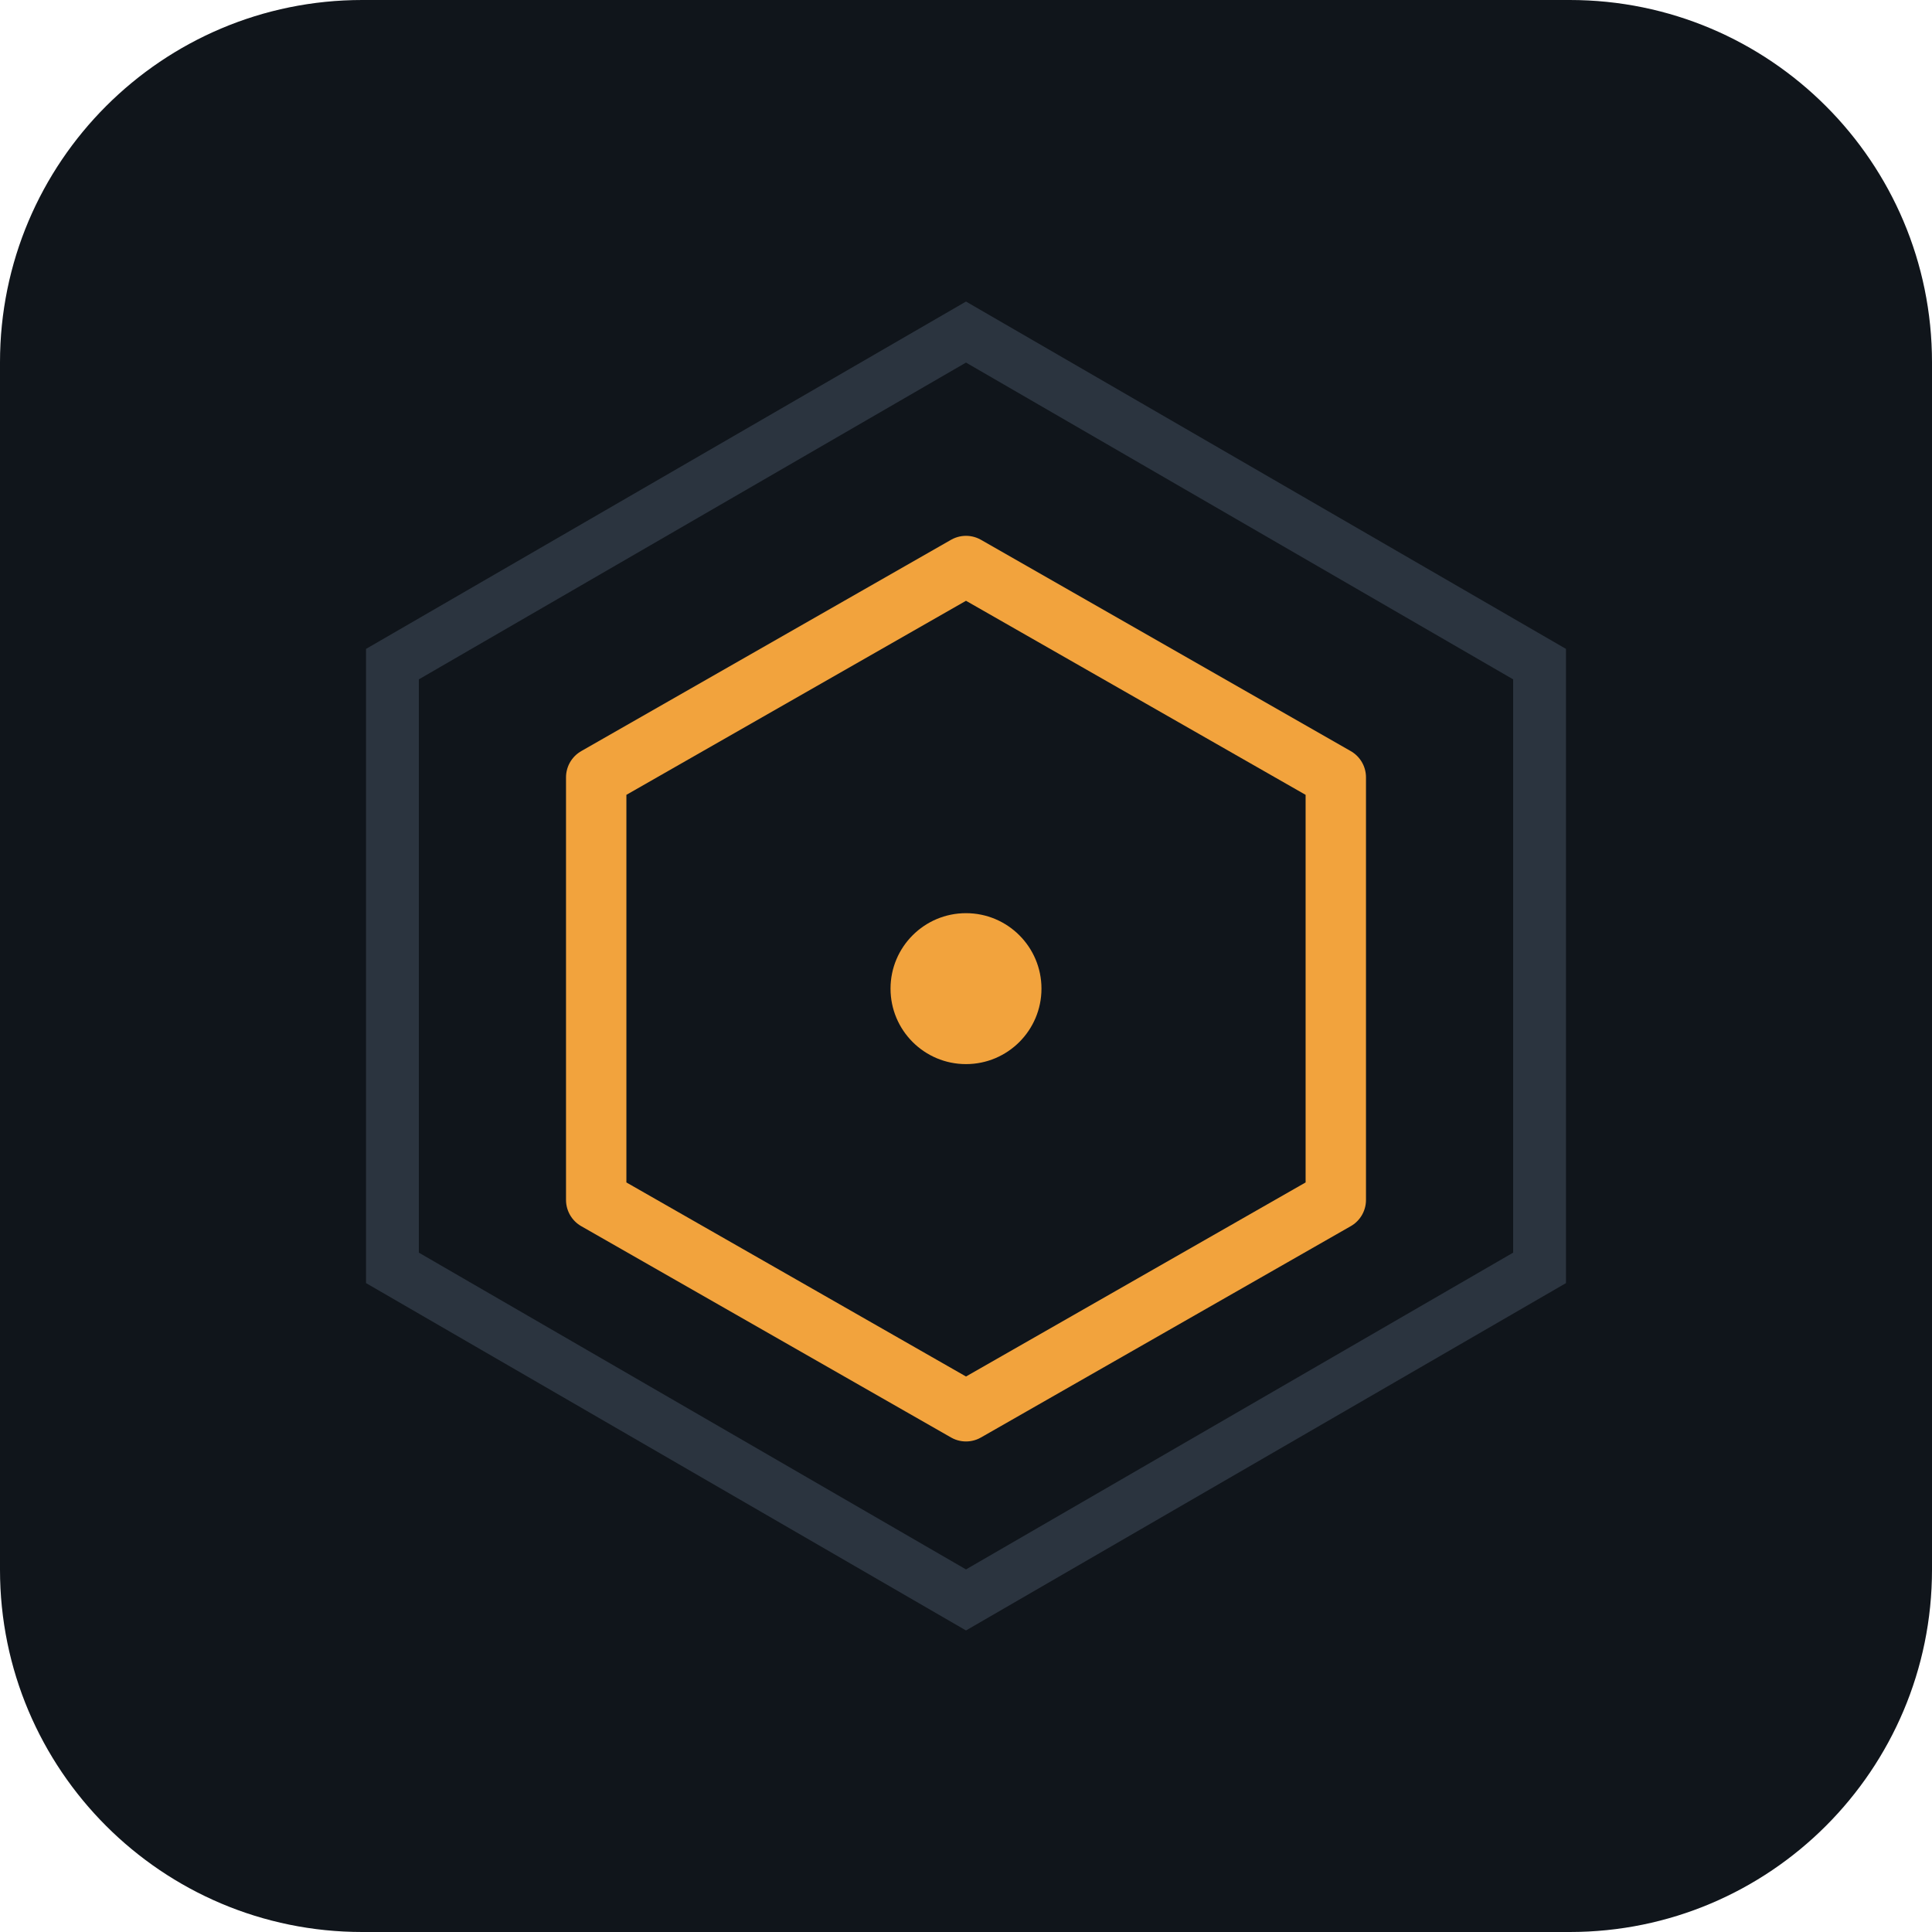
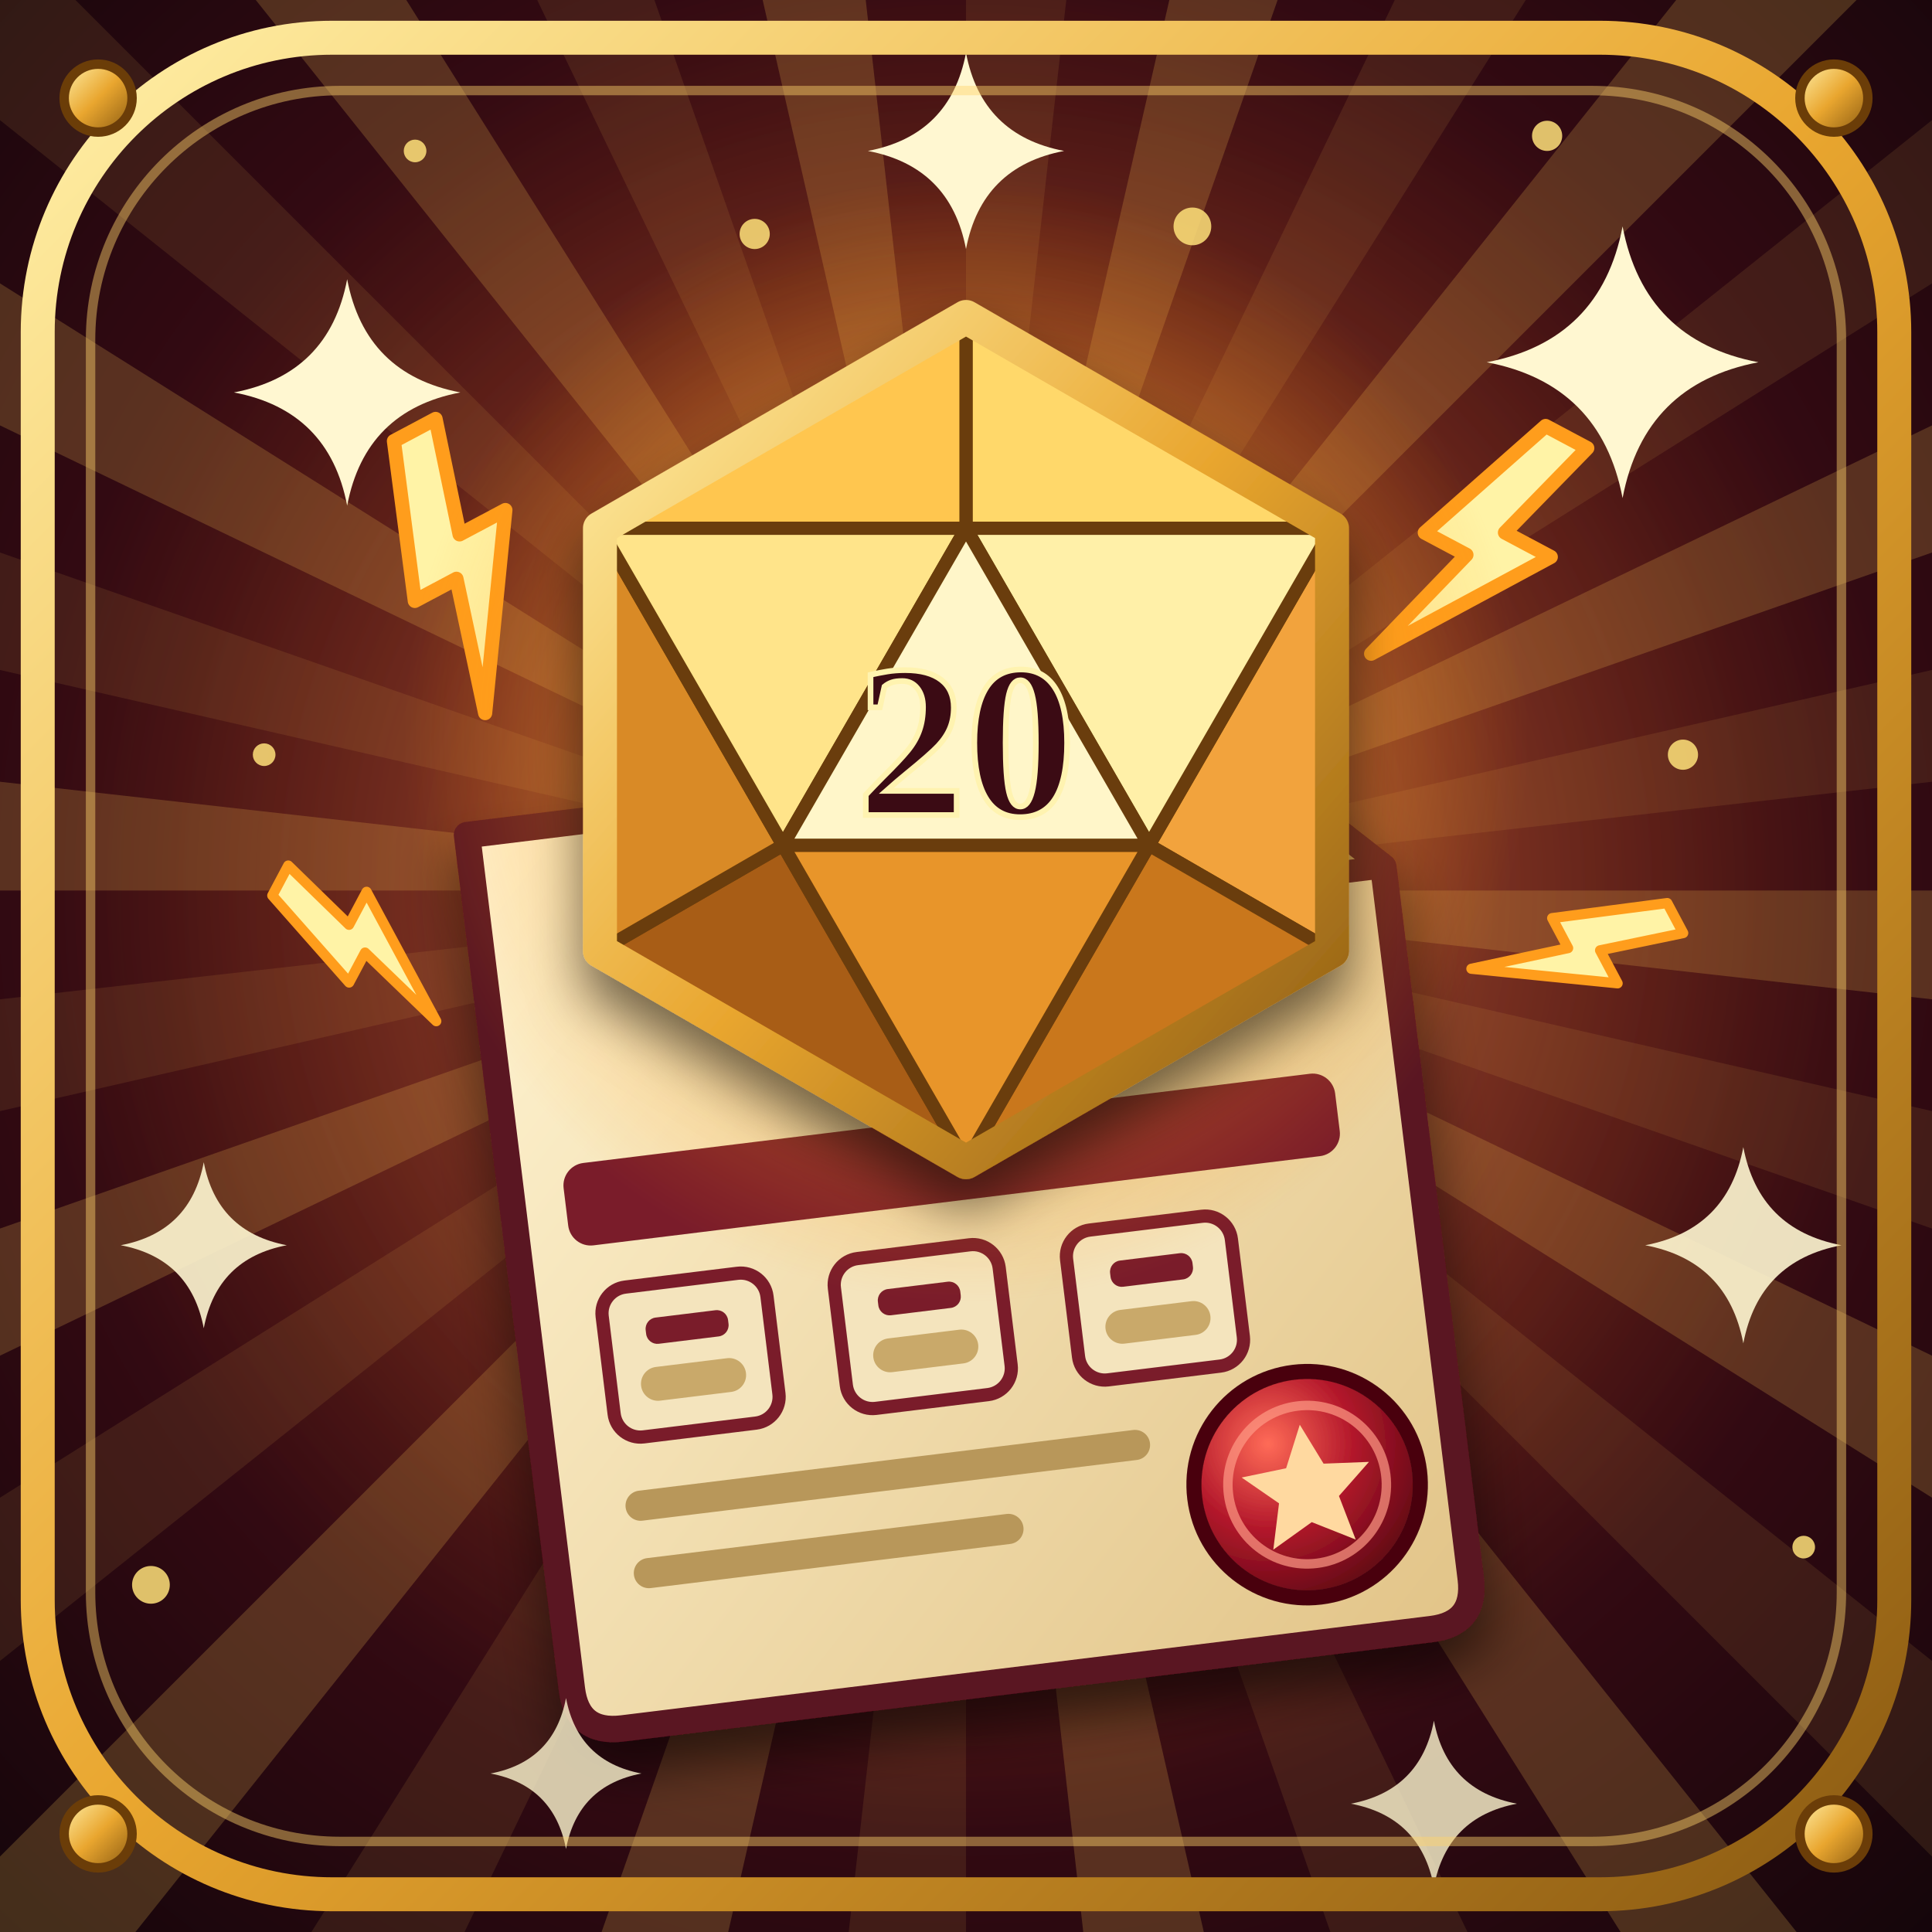
<svg xmlns="http://www.w3.org/2000/svg" viewBox="0 0 512 512">
-   <rect width="512" height="512" rx="96" fill="#10151B" />
-   <polygon points="256,88 408,176 408,336 256,424 104,336 104,176" fill="none" stroke="#2B343F" stroke-width="14" />
-   <polygon points="256,150 354,206 354,318 256,374 158,318 158,206" fill="none" stroke="#F2A33D" stroke-width="16" stroke-linejoin="round" />
-   <circle cx="256" cy="262" r="20" fill="#F2A33D" />
+   <defs>
+     <radialGradient id="bg" cx="50%" cy="46%" r="75%">
+       <stop offset="0" stop-color="#8a1c2c" />
+       <stop offset=".55" stop-color="#3b0b14" />
+       <stop offset="1" stop-color="#12050a" />
+     </radialGradient>
+     <radialGradient id="glow" cx="50%" cy="50%" r="50%">
+       <stop offset="0" stop-color="#fff2a0" stop-opacity=".95" />
+       <stop offset=".45" stop-color="#ffb83d" stop-opacity=".45" />
+       <stop offset="1" stop-color="#ff8a00" stop-opacity="0" />
+     </radialGradient>
+     <linearGradient id="paper" x1="0" y1="0" x2="1" y2="1">
+       <stop offset="0" stop-color="#fff4d2" />
+       <stop offset="1" stop-color="#e2c488" />
+     </linearGradient>
+     <radialGradient id="seal" cx="35%" cy="30%" r="75%">
+       <stop offset="0" stop-color="#ff6b57" />
+       <stop offset=".5" stop-color="#b3182b" />
+       <stop offset="1" stop-color="#5e0714" />
+     </radialGradient>
+     <linearGradient id="gold" x1="0" y1="0" x2="1" y2="1">
+       <stop offset="0" stop-color="#fff0a8" />
+       <stop offset=".5" stop-color="#e9a62f" />
+       <stop offset="1" stop-color="#8a5a12" />
+     </linearGradient>
+     <filter id="sh" x="-20%" y="-20%" width="140%" height="150%">
+       <feDropShadow dx="0" dy="8" stdDeviation="7" flood-color="#000" flood-opacity=".55" />
+     </filter>
+   </defs>
+   <rect width="512" height="512" fill="url(#bg)" />
+   <polygon points="256,236 676.0,236.0 673.4,283.0" fill="#ffcf5a" opacity="0.2" />
+   <polygon points="256,236 665.5,329.5 652.4,374.7" fill="#ffcf5a" opacity="0.1" />
+   <polygon points="256,236 634.4,418.2 611.6,459.5" fill="#ffcf5a" opacity="0.2" />
+   <polygon points="256,236 584.4,497.9 553.0,533.0" fill="#ffcf5a" opacity="0.1" />
+   <polygon points="256,236 517.9,564.4 479.5,591.6" fill="#ffcf5a" opacity="0.2" />
+   <polygon points="256,236 438.2,614.4 394.7,632.4" fill="#ffcf5a" opacity="0.1" />
+   <polygon points="256,236 349.5,645.5 303.0,653.4" fill="#ffcf5a" opacity="0.2" />
+   <polygon points="256,236 256.0,656.0 209.0,653.4" fill="#ffcf5a" opacity="0.1" />
+   <polygon points="256,236 162.5,645.5 117.3,632.4" fill="#ffcf5a" opacity="0.2" />
+   <polygon points="256,236 73.8,614.4 32.5,591.6" fill="#ffcf5a" opacity="0.1" />
+   <polygon points="256,236 -5.9,564.4 -41.0,533.0" fill="#ffcf5a" opacity="0.2" />
+   <polygon points="256,236 -72.4,497.9 -99.6,459.5" fill="#ffcf5a" opacity="0.1" />
+   <polygon points="256,236 -122.4,418.2 -140.4,374.7" fill="#ffcf5a" opacity="0.2" />
+   <polygon points="256,236 -153.5,329.5 -161.4,283.0" fill="#ffcf5a" opacity="0.1" />
+   <polygon points="256,236 -164.0,236.0 -161.4,189.0" fill="#ffcf5a" opacity="0.2" />
+   <polygon points="256,236 -153.5,142.5 -140.4,97.3" fill="#ffcf5a" opacity="0.1" />
+   <polygon points="256,236 -122.4,53.8 -99.6,12.5" fill="#ffcf5a" opacity="0.2" />
+   <polygon points="256,236 -72.4,-25.9 -41.0,-61.0" fill="#ffcf5a" opacity="0.1" />
+   <polygon points="256,236 -5.9,-92.4 32.5,-119.6" fill="#ffcf5a" opacity="0.2" />
+   <polygon points="256,236 73.8,-142.4 117.3,-160.4" fill="#ffcf5a" opacity="0.1" />
+   <polygon points="256,236 162.5,-173.5 209.0,-181.4" fill="#ffcf5a" opacity="0.2" />
+   <polygon points="256,236 256.0,-184.0 303.0,-181.4" fill="#ffcf5a" opacity="0.1" />
+   <polygon points="256,236 349.5,-173.5 394.7,-160.4" fill="#ffcf5a" opacity="0.2" />
+   <polygon points="256,236 438.2,-142.4 479.5,-119.6" fill="#ffcf5a" opacity="0.1" />
+   <polygon points="256,236 517.9,-92.4 553.0,-61.0" fill="#ffcf5a" opacity="0.2" />
+   <polygon points="256,236 584.4,-25.9 611.6,12.5" fill="#ffcf5a" opacity="0.1" />
+   <polygon points="256,236 634.4,53.8 652.4,97.3" fill="#ffcf5a" opacity="0.2" />
+   <polygon points="256,236 665.5,142.5 673.4,189.0" fill="#ffcf5a" opacity="0.1" />
+   <circle cx="256" cy="236" r="250" fill="url(#glow)" opacity=".55" />
+   <g filter="url(#sh)" transform="rotate(-7 256 330)">
+     <path d="M138,206 H340 L378,244 V434 Q378,446 366,446 H150 Q138,446 138,434Z" fill="url(#paper)" stroke="#5a1220" stroke-width="7" stroke-linejoin="round" />
+     <path d="M340,206 V244 H378Z" fill="#c9a263" stroke="#5a1220" stroke-width="6" stroke-linejoin="round" />
+     <rect x="152" y="296" width="206" height="22" rx="6" fill="#7a1f2b" />
+     <rect x="158" y="330" width="44" height="40" rx="7" fill="#f4e4bd" stroke="#7a1f2b" stroke-width="3.5" />
+     <rect x="169" y="339" width="22" height="7" rx="3" fill="#7a1f2b" />
+     <rect x="166" y="352" width="28" height="9" rx="4.5" fill="#c9a96a" />
+     <rect x="220" y="330" width="44" height="40" rx="7" fill="#f4e4bd" stroke="#7a1f2b" stroke-width="3.5" />
+     <rect x="231" y="339" width="22" height="7" rx="3" fill="#7a1f2b" />
+     <rect x="228" y="352" width="28" height="9" rx="4.5" fill="#c9a96a" />
+     <rect x="282" y="330" width="44" height="40" rx="7" fill="#f4e4bd" stroke="#7a1f2b" stroke-width="3.5" />
+     <rect x="293" y="339" width="22" height="7" rx="3" fill="#7a1f2b" />
+     <rect x="290" y="352" width="28" height="9" rx="4.5" fill="#c9a96a" />
+     <rect x="158" y="384" width="140" height="8" rx="4" fill="#b8975a" />
+     <rect x="158" y="402" width="104" height="8" rx="4" fill="#b8975a" />
+     <circle cx="338" cy="404" r="30" fill="url(#seal)" stroke="#4a0510" stroke-width="4" />
+     <circle cx="338" cy="404" r="21" fill="none" stroke="#ff9a85" stroke-width="2.5" opacity=".7" />
+     <path d="M338,388 l5,11 12,1 -9,8 3,12 -11,-6 -11,6 3,-12 -9,-8 12,-1z" fill="#ffd9a0" />
+   </g>
+   <g transform="translate(122 150) rotate(-28) scale(1.25)">
+     <path d="M0,-30 L-12,2 L-2,2 L-10,30 L14,-6 L3,-6 L10,-30Z" fill="#fff3a6" stroke="#ff9d1c" stroke-width="3" stroke-linejoin="round" />
+   </g>
+   <g transform="translate(392 146) rotate(28) scale(1.25)">
+     <path d="M0,-30 L-12,2 L-2,2 L-10,30 L14,-6 L3,-6 L10,-30Z" fill="#fff3a6" stroke="#ff9d1c" stroke-width="3" stroke-linejoin="round" />
+   </g>
+   <g transform="translate(96 250) rotate(-62) scale(0.9)">
+     <path d="M0,-30 L-12,2 L-2,2 L-10,30 L14,-6 L3,-6 L10,-30Z" fill="#fff3a6" stroke="#ff9d1c" stroke-width="3" stroke-linejoin="round" />
+   </g>
+   <g transform="translate(418 252) rotate(62) scale(0.9)">
+     <path d="M0,-30 L-12,2 L-2,2 L-10,30 L14,-6 L3,-6 L10,-30Z" fill="#fff3a6" stroke="#ff9d1c" stroke-width="3" stroke-linejoin="round" />
+   </g>
+   <circle cx="256" cy="196" r="150" fill="url(#glow)" />
+   <g filter="url(#sh)">
+     <polygon points="256.0,84.0 353.0,140.0 256.0,140.0" fill="#ffd86b" stroke="#6b3d08" stroke-width="3.5" stroke-linejoin="round" />
+     <polygon points="353.0,140.0 353.0,252.0 304.5,224.0" fill="#f2a33d" stroke="#6b3d08" stroke-width="3.5" stroke-linejoin="round" />
+     <polygon points="353.0,252.0 256.0,308.0 304.5,224.0" fill="#c9771e" stroke="#6b3d08" stroke-width="3.5" stroke-linejoin="round" />
+     <polygon points="256.0,308.0 159.0,252.0 207.5,224.0" fill="#a85d14" stroke="#6b3d08" stroke-width="3.5" stroke-linejoin="round" />
+     <polygon points="159.0,252.0 159.0,140.0 207.5,224.0" fill="#d98a26" stroke="#6b3d08" stroke-width="3.5" stroke-linejoin="round" />
+     <polygon points="159.0,140.0 256.0,84.0 256.0,140.0" fill="#ffc650" stroke="#6b3d08" stroke-width="3.5" stroke-linejoin="round" />
+     <polygon points="353.0,140.0 304.5,224.0 256.0,140.0" fill="#fff0a8" stroke="#6b3d08" stroke-width="3.5" stroke-linejoin="round" />
+     <polygon points="256.0,308.0 207.5,224.0 304.5,224.0" fill="#e8952c" stroke="#6b3d08" stroke-width="3.5" stroke-linejoin="round" />
+     <polygon points="159.0,140.0 256.0,140.0 207.5,224.0" fill="#ffe48a" stroke="#6b3d08" stroke-width="3.5" stroke-linejoin="round" />
+     <polygon points="256.0,140.0 304.5,224.0 207.5,224.0" fill="#fff6c9" stroke="#6b3d08" stroke-width="3.5" stroke-linejoin="round" />
+     <polygon points="256.0,84.0 353.0,140.0 353.0,252.0 256.0,308.0 159.0,252.0 159.0,140.0" fill="none" stroke="url(#gold)" stroke-width="9" stroke-linejoin="round" />
+   </g>
+   <text x="256" y="216" text-anchor="middle" font-family="Georgia,'Times New Roman',serif" font-weight="900" font-size="58" fill="#3b0b14" stroke="#fff3b0" stroke-width="1.5">20</text>
+   <path d="M92,74 Q96.8,99.2 122,104 Q96.8,108.8 92,134 Q87.2,108.8 62,104 Q87.2,99.2 92,74Z" fill="#fff7d1" opacity="1" />
+   <path d="M430,60 Q435.76,90.24 466,96 Q435.76,101.76 430,132 Q424.24,101.76 394,96 Q424.24,90.24 430,60Z" fill="#fff7d1" opacity="1" />
+   <path d="M54,308 Q57.52,326.48 76,330 Q57.52,333.52 54,352 Q50.48,333.52 32,330 Q50.48,326.48 54,308Z" fill="#fff7d1" opacity="0.9" />
+   <path d="M462,304 Q466.16,325.84 488,330 Q466.16,334.16 462,356 Q457.84,334.16 436,330 Q457.84,325.84 462,304Z" fill="#fff7d1" opacity="0.9" />
+   <path d="M256,14 Q260.16,35.84 282,40 Q260.16,44.16 256,66 Q251.84,44.16 230,40 Q251.84,35.84 256,14Z" fill="#fff7d1" opacity="1" />
+   <path d="M150,450 Q153.2,466.8 170,470 Q153.2,473.2 150,490 Q146.8,473.2 130,470 Q146.8,466.8 150,450Z" fill="#fff7d1" opacity="0.8" />
+   <path d="M380,456 Q383.52,474.48 402,478 Q383.52,481.52 380,500 Q376.48,481.52 358,478 Q376.48,474.48 380,456Z" fill="#fff7d1" opacity="0.8" />
+   <circle cx="70" cy="200" r="3" fill="#ffe27a" opacity=".85" />
+   <circle cx="446" cy="200" r="4" fill="#ffe27a" opacity=".85" />
+   <circle cx="40" cy="420" r="5" fill="#ffe27a" opacity=".85" />
+   <circle cx="478" cy="410" r="3" fill="#ffe27a" opacity=".85" />
+   <circle cx="200" cy="62" r="4" fill="#ffe27a" opacity=".85" />
+   <circle cx="316" cy="60" r="5" fill="#ffe27a" opacity=".85" />
+   <circle cx="110" cy="40" r="3" fill="#ffe27a" opacity=".85" />
+   <circle cx="410" cy="36" r="4" fill="#ffe27a" opacity=".85" />
+   <rect x="10" y="10" width="492" height="492" rx="78" fill="none" stroke="url(#gold)" stroke-width="9" />
+   <rect x="24" y="24" width="464" height="464" rx="66" fill="none" stroke="#ffd36b" stroke-opacity=".45" stroke-width="2.5" />
+   <circle cx="26" cy="26" r="9" fill="url(#gold)" stroke="#6b3d08" stroke-width="2.5" />
+   <circle cx="486" cy="26" r="9" fill="url(#gold)" stroke="#6b3d08" stroke-width="2.5" />
+   <circle cx="26" cy="486" r="9" fill="url(#gold)" stroke="#6b3d08" stroke-width="2.5" />
+   <circle cx="486" cy="486" r="9" fill="url(#gold)" stroke="#6b3d08" stroke-width="2.5" />
</svg>
